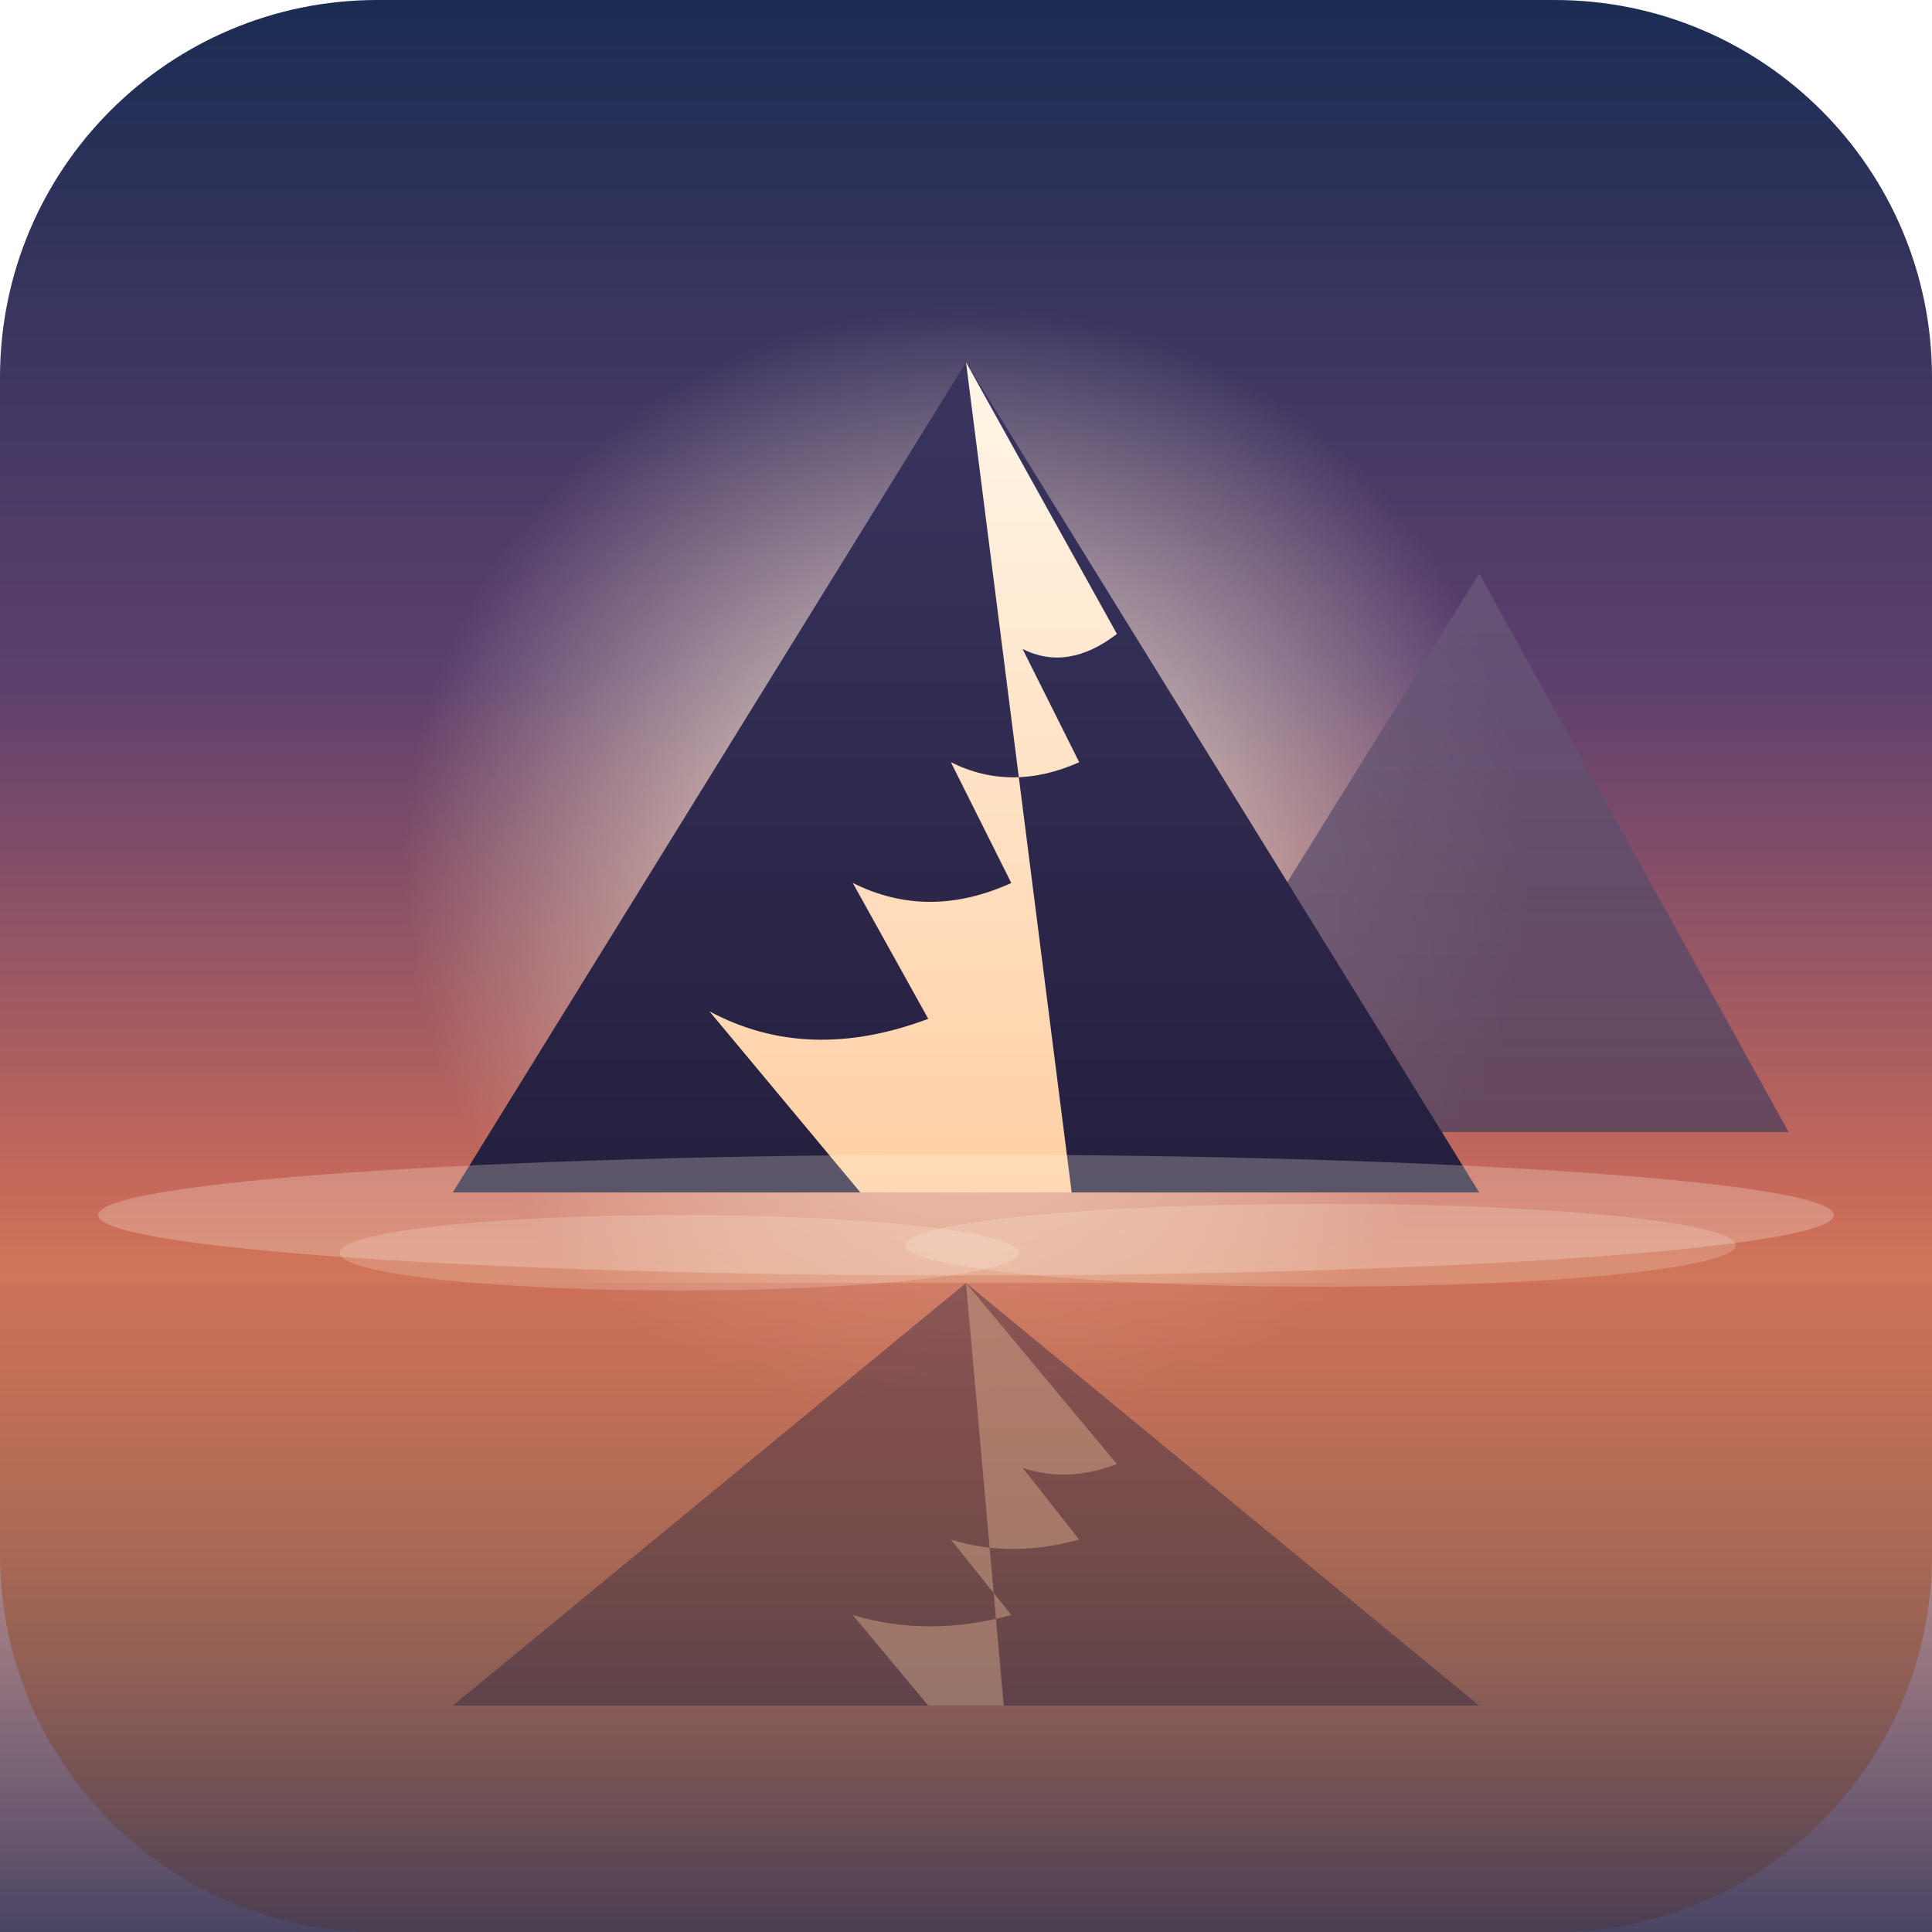
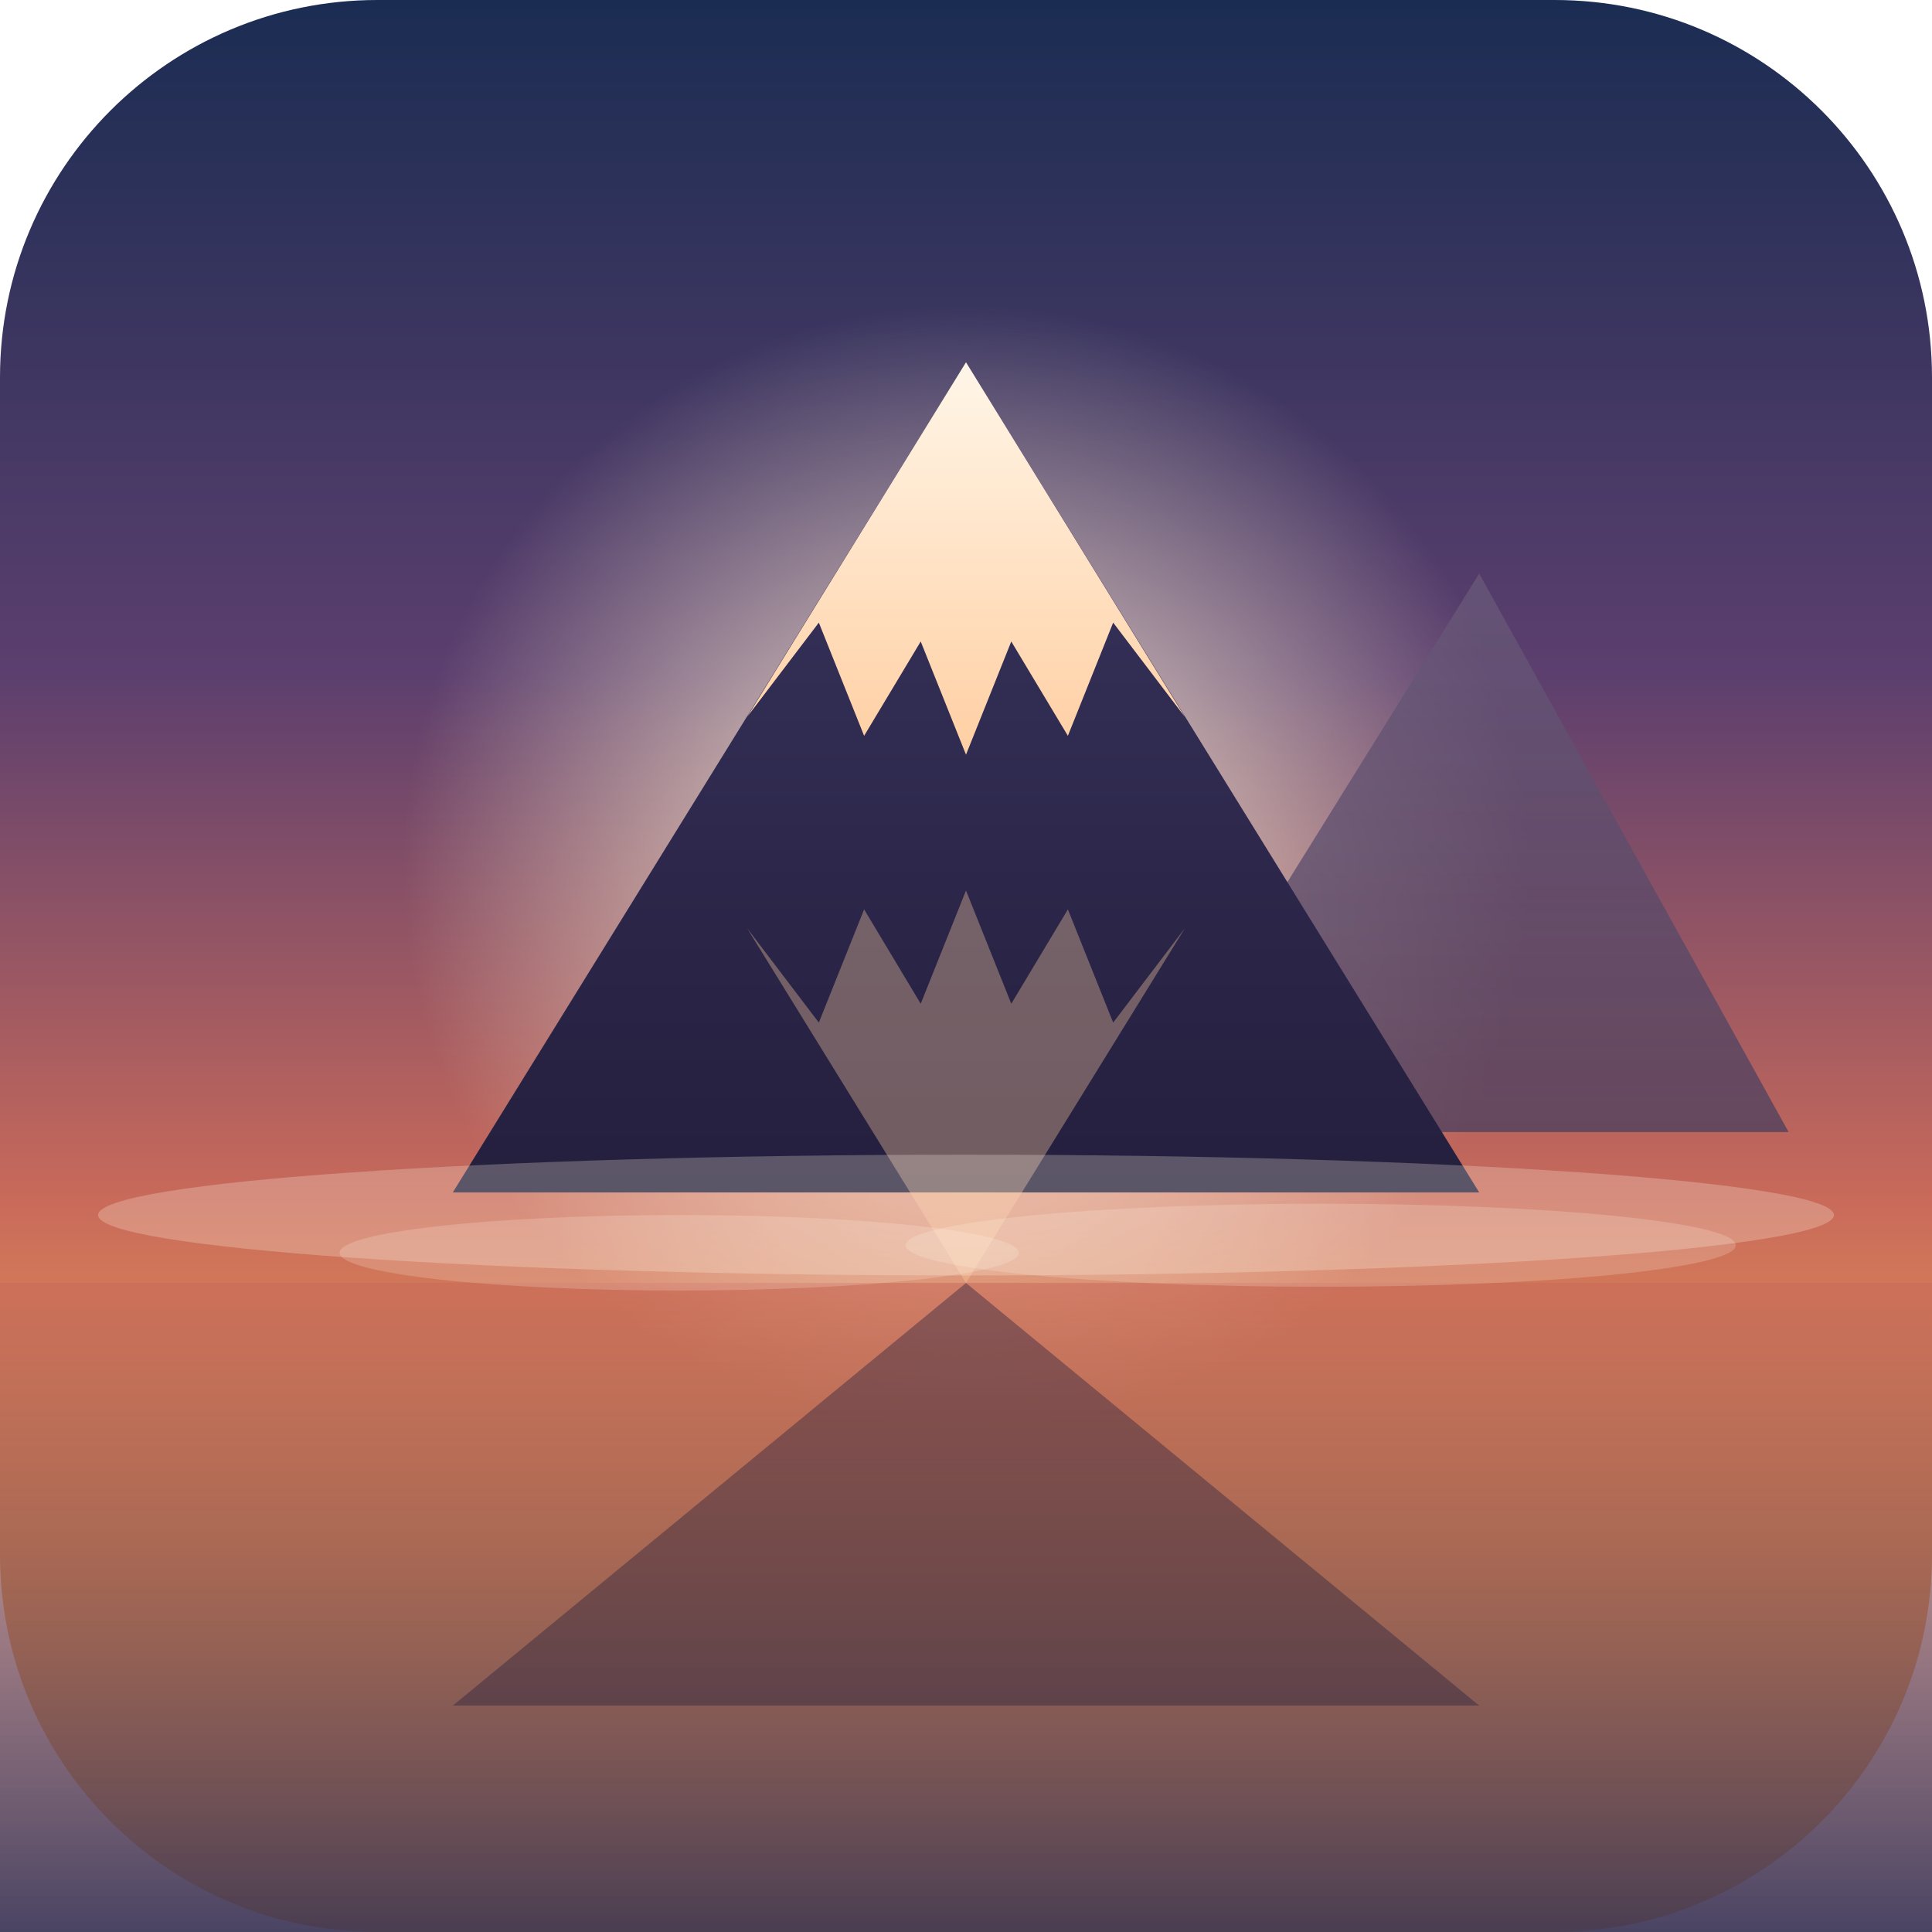
<svg xmlns="http://www.w3.org/2000/svg" viewBox="0 0 512 512">
  <defs>
    <linearGradient id="sky" x1="0" y1="0" x2="0" y2="1">
      <stop offset="0%" stop-color="#1a2c52" />
      <stop offset="35%" stop-color="#5c3f6e" />
      <stop offset="62%" stop-color="#c96a5a" />
      <stop offset="82%" stop-color="#f0a856" />
      <stop offset="100%" stop-color="#ffd68a" />
    </linearGradient>
    <linearGradient id="mtn" x1="0" y1="0" x2="0" y2="1">
      <stop offset="0%" stop-color="#3a3560" />
      <stop offset="100%" stop-color="#241f3d" />
    </linearGradient>
    <linearGradient id="mtnFar" x1="0" y1="0" x2="0" y2="1">
      <stop offset="0%" stop-color="#6b5a7a" />
      <stop offset="100%" stop-color="#4a3f5e" />
    </linearGradient>
    <linearGradient id="snow" x1="0" y1="0" x2="0" y2="1">
      <stop offset="0%" stop-color="#fff6e8" />
      <stop offset="100%" stop-color="#ffcfa3" />
    </linearGradient>
    <linearGradient id="lake" x1="0" y1="0" x2="0" y2="1">
      <stop offset="0%" stop-color="#c96a5a" stop-opacity="0.55" />
      <stop offset="100%" stop-color="#2a2348" stop-opacity="0.85" />
    </linearGradient>
    <radialGradient id="sun" cx="50%" cy="50%" r="50%">
      <stop offset="0%" stop-color="#fff3d6" stop-opacity="0.95" />
      <stop offset="100%" stop-color="#fff3d6" stop-opacity="0" />
    </radialGradient>
  </defs>
  <rect width="512" height="512" rx="100" fill="url(#sky)" />
  <circle cx="256" cy="230" r="150" fill="url(#sun)" />
  <path d="M300 300 L392 152 L474 300 Z" fill="url(#mtnFar)" opacity="0.75" />
  <path d="M256 96 L392 316 L120 316 Z" fill="url(#mtn)" />
-   <path d="M256 96            L296 168            Q283 178 271 172            L286 202            Q268 210 252 202            L268 234            Q246 244 226 234            L246 270            Q214 282 188 268            L228 316            L284 316            Z" fill="url(#snow)" />
+   <path d="M256 96 L314 190 L295 165 L283 195 L268 170 L256 200 L244 170 L229 195 L217 165 L198 190 Z" fill="url(#snow)" />
  <path d="M0 340 L512 340 L512 512 L0 512 Z" fill="url(#lake)" />
  <path d="M256 340 L392 452 L120 452 Z" fill="#241f3d" opacity="0.4" />
-   <path d="M256 340 L296 388 Q283 393 271 389 L286 408 Q268 413 252 408 L268 428 Q246 434 226 428 L246 452 L266 452 Z" fill="#ffcfa3" opacity="0.35" />
+   <path d="M256 340 L314 246 L295 271 L283 241 L268 266 L256 236 L244 266 L229 241 L217 271 L198 246 Z" fill="#ffcfa3" opacity="0.35" />
  <ellipse cx="256" cy="322" rx="230" ry="16" fill="#fff6e8" opacity="0.25" />
  <ellipse cx="180" cy="332" rx="90" ry="10" fill="#fff6e8" opacity="0.2" />
  <ellipse cx="350" cy="330" rx="110" ry="11" fill="#fff6e8" opacity="0.2" />
</svg>
